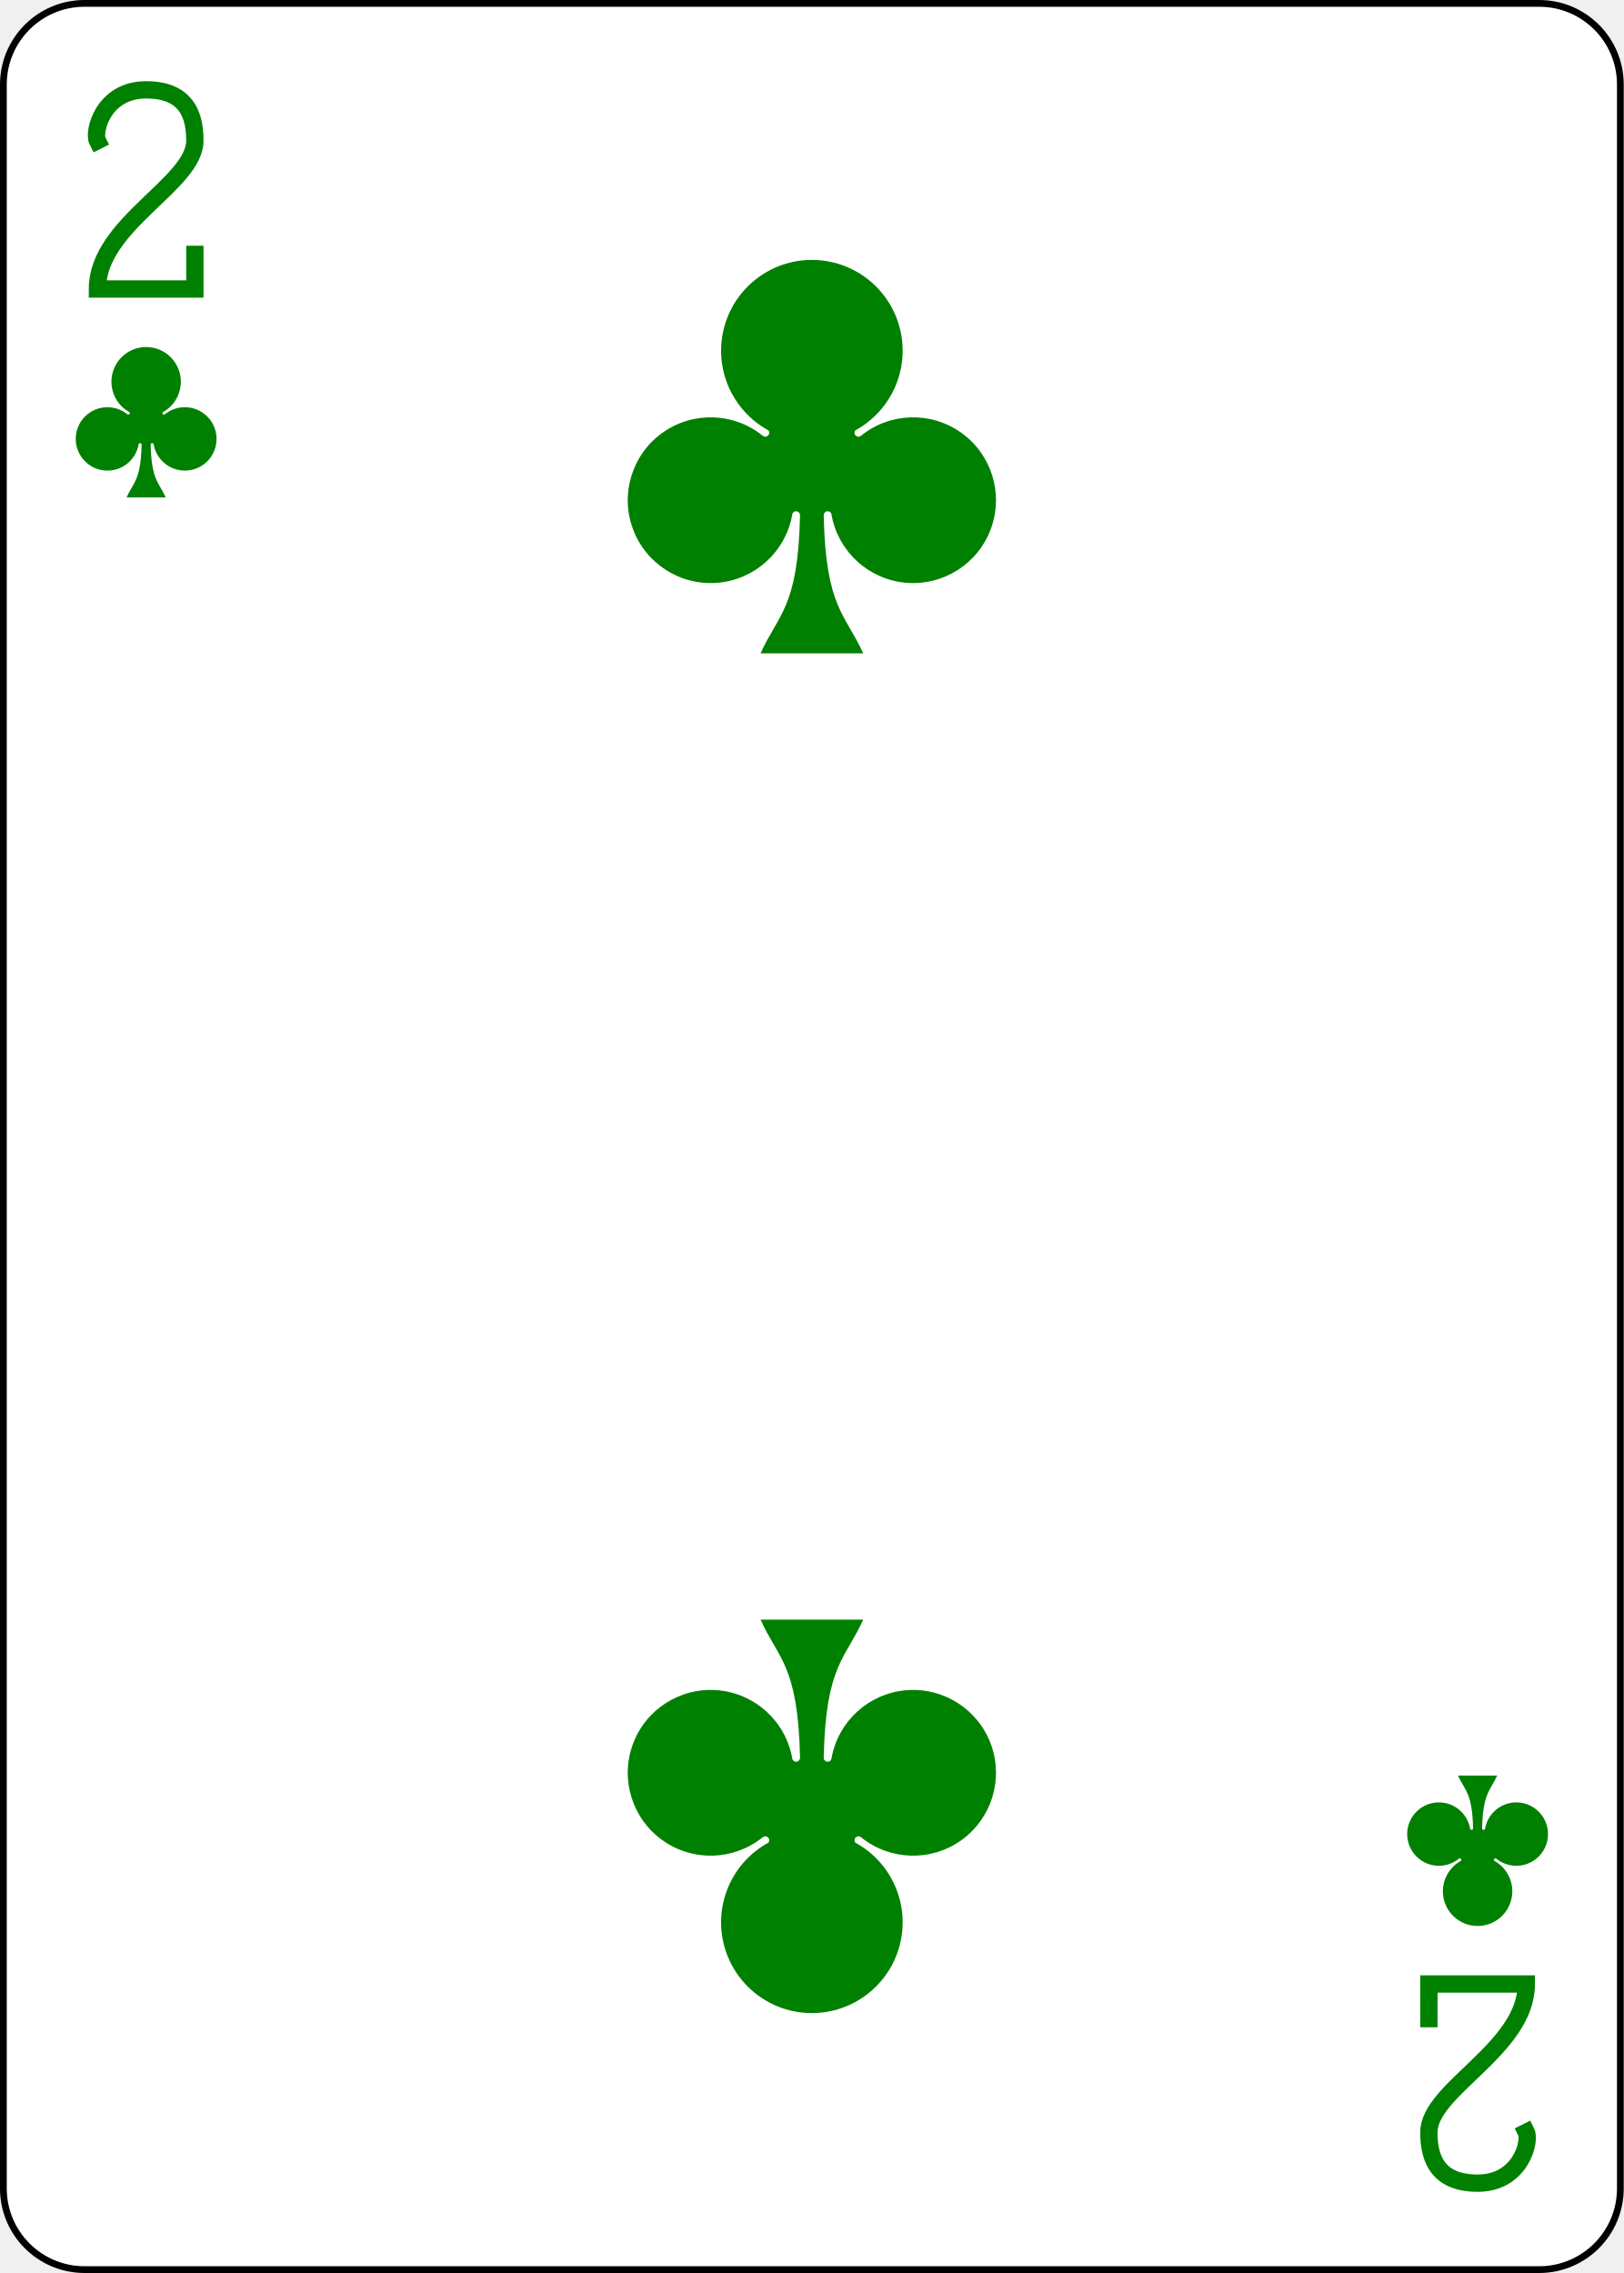
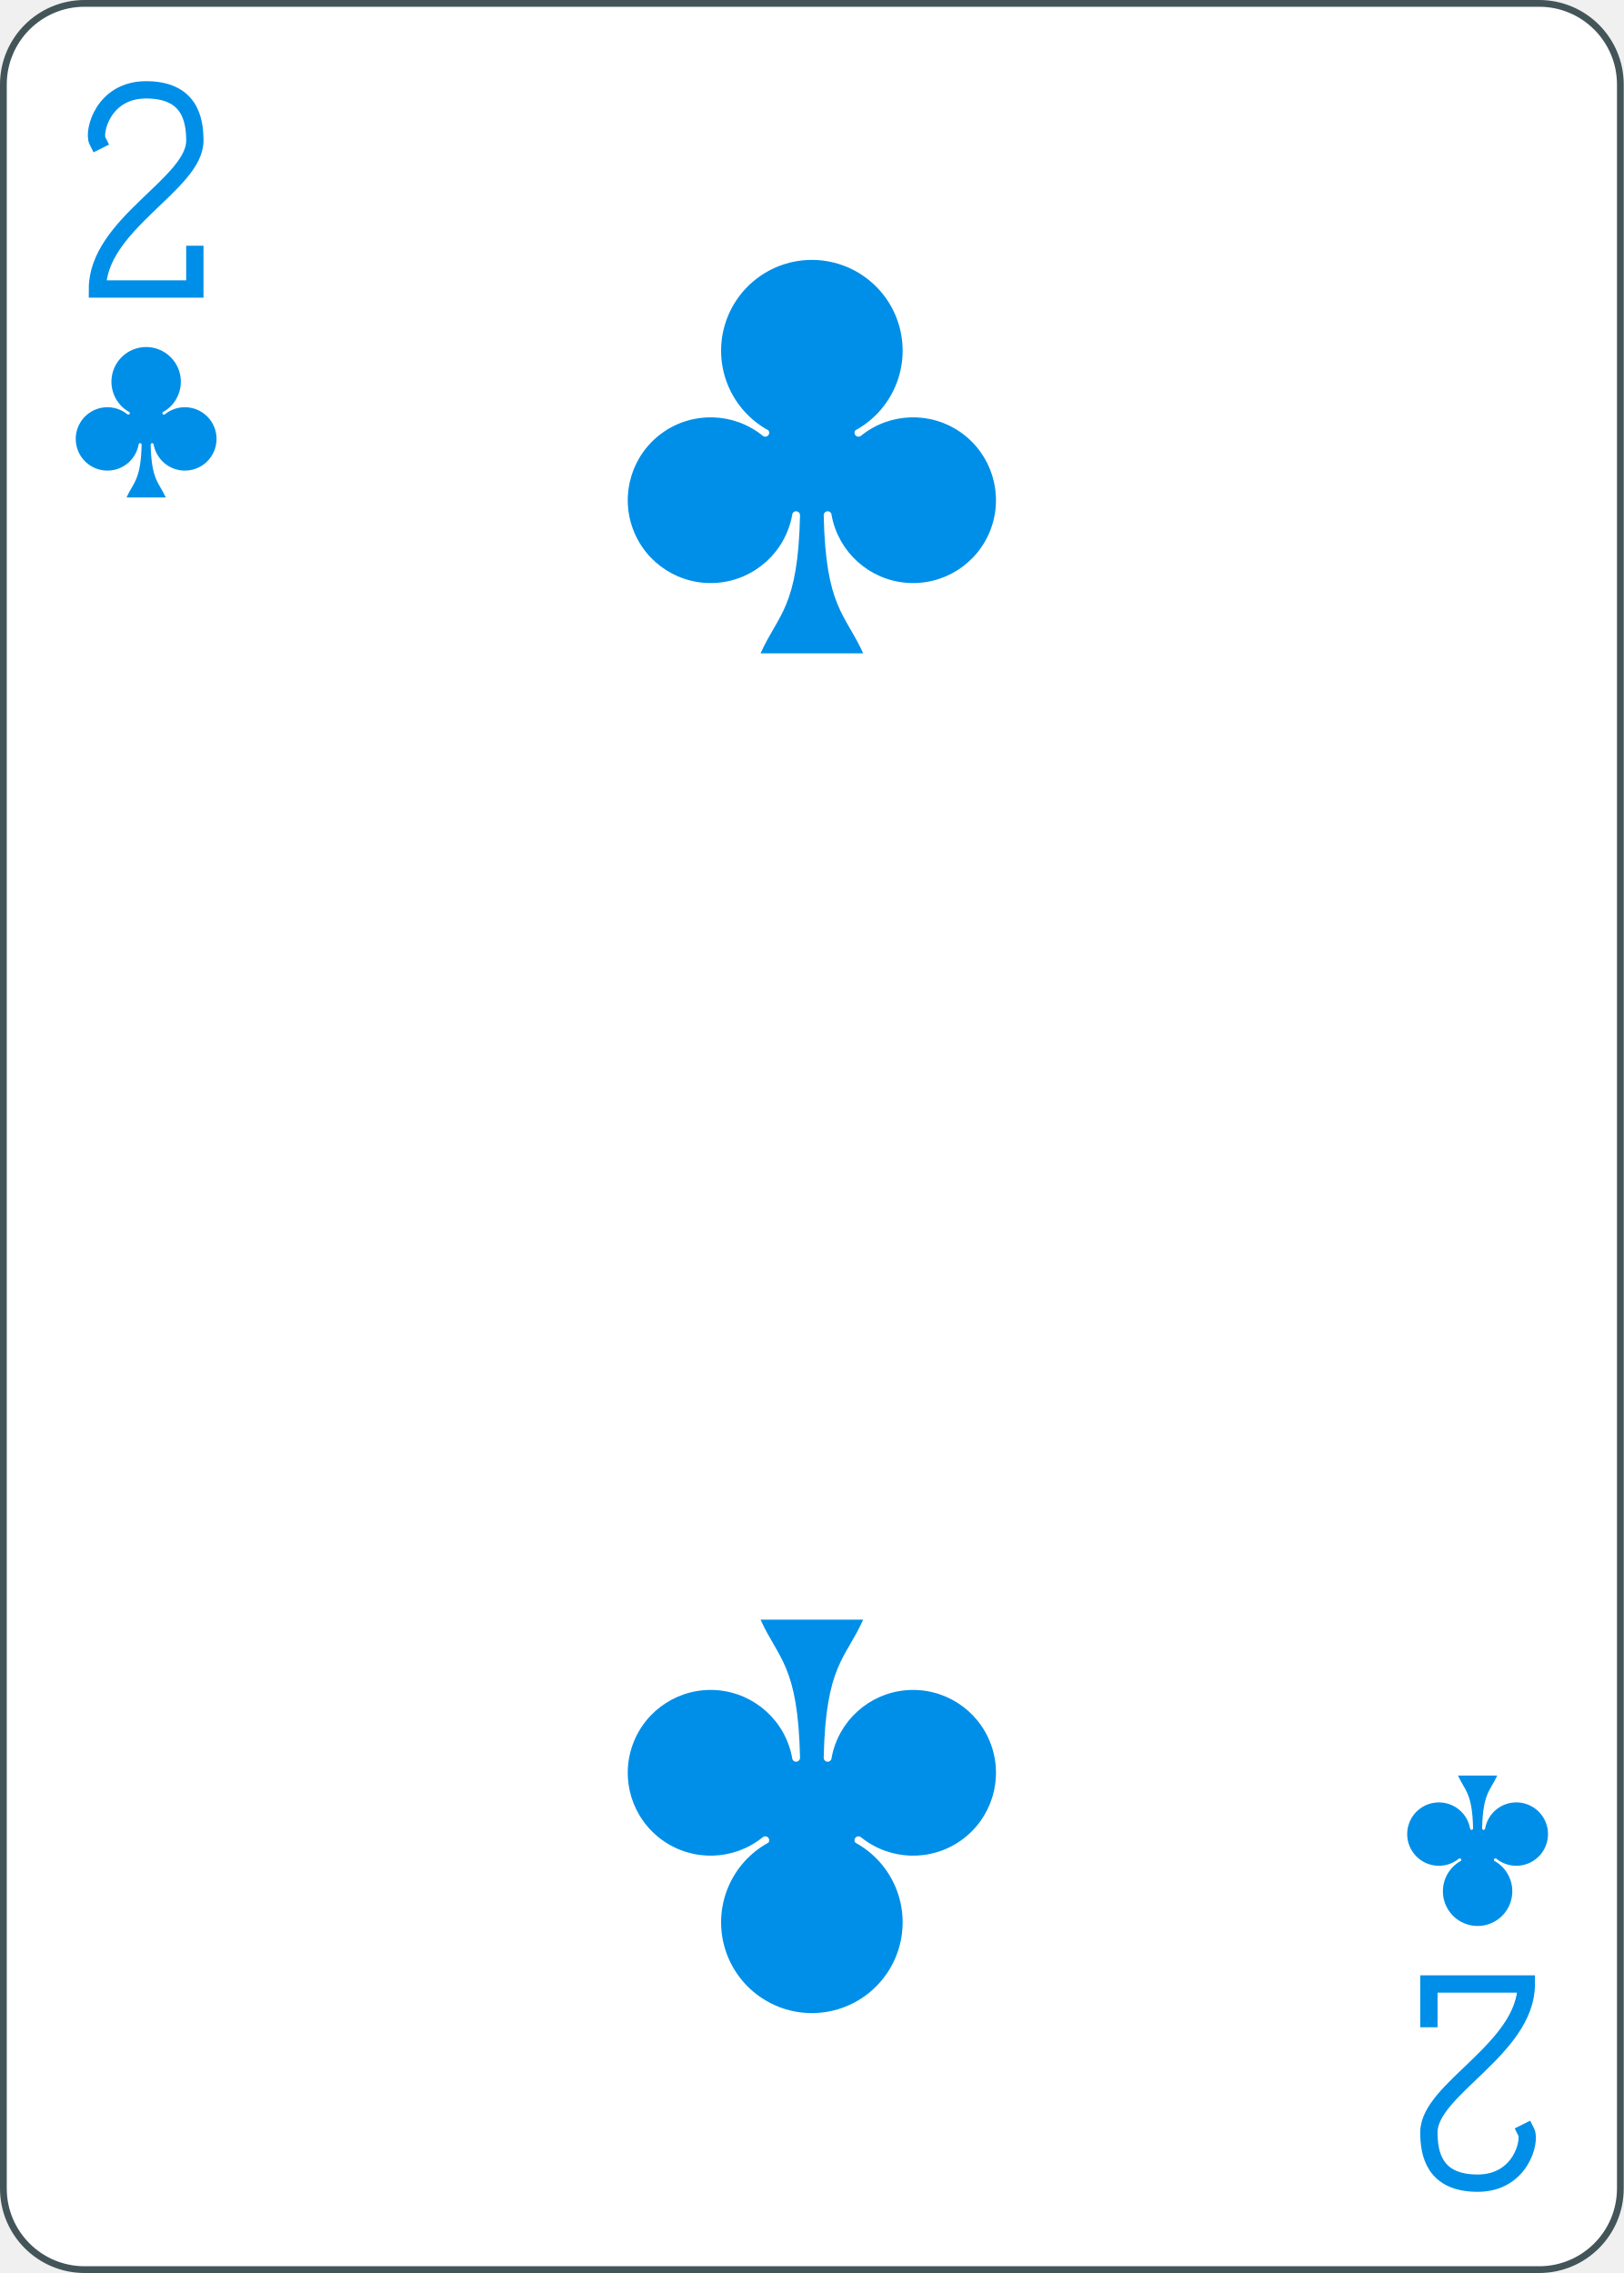
<svg xmlns="http://www.w3.org/2000/svg" xmlns:xlink="http://www.w3.org/1999/xlink" class="card" face="2C" height="3.5in" preserveAspectRatio="none" viewBox="-120 -168 240 336" width="2.5in">
  <defs>
    <symbol id="SC2" viewBox="-600 -600 1200 1200" preserveAspectRatio="xMinYMid">
-       <path d="M30 150C35 385 85 400 130 500L-130 500C-85 400 -35 385 -30 150A10 10 0 0 0 -50 150A210 210 0 1 1 -124 -51A10 10 0 0 0 -110 -65A230 230 0 1 1 110 -65A10 10 0 0 0 124 -51A210 210 0 1 1 50 150A10 10 0 0 0 30 150Z" fill="green" />
+       <path d="M30 150C35 385 85 400 130 500L-130 500C-85 400 -35 385 -30 150A10 10 0 0 0 -50 150A210 210 0 1 1 -124 -51A10 10 0 0 0 -110 -65A230 230 0 1 1 110 -65A10 10 0 0 0 124 -51A210 210 0 1 1 50 150A10 10 0 0 0 30 150Z" fill="#008fe8" />
    </symbol>
    <symbol id="VC2" viewBox="-500 -500 1000 1000" preserveAspectRatio="xMinYMid">
-       <path d="M-225 -225C-245 -265 -200 -460 0 -460C 200 -460 225 -325 225 -225C225 -25 -225 160 -225 460L225 460L225 300" stroke="green" stroke-width="80" stroke-linecap="square" stroke-miterlimit="1.5" fill="none" />
+       <path d="M-225 -225C-245 -265 -200 -460 0 -460C 200 -460 225 -325 225 -225C225 -25 -225 160 -225 460L225 460L225 300" stroke="#008fe8" stroke-width="80" stroke-linecap="square" stroke-miterlimit="1.5" fill="none" />
    </symbol>
  </defs>
-   <rect width="239" height="335" x="-119.5" y="-167.5" rx="12" ry="12" fill="white" stroke="black" />
+   <rect width="239" height="335" x="-119.5" y="-167.5" rx="12" ry="12" fill="white" stroke="#435558" />
  <use xlink:href="#VC2" height="32" width="32" x="-114.4" y="-156" />
  <use xlink:href="#SC2" height="26.769" width="26.769" x="-111.784" y="-119" />
  <use xlink:href="#SC2" height="70" width="70" x="-35" y="-135.588" />
  <g transform="rotate(180)">
    <use xlink:href="#VC2" height="32" width="32" x="-114.4" y="-156" />
    <use xlink:href="#SC2" height="26.769" width="26.769" x="-111.784" y="-119" />
    <use xlink:href="#SC2" height="70" width="70" x="-35" y="-135.588" />
  </g>
</svg>
